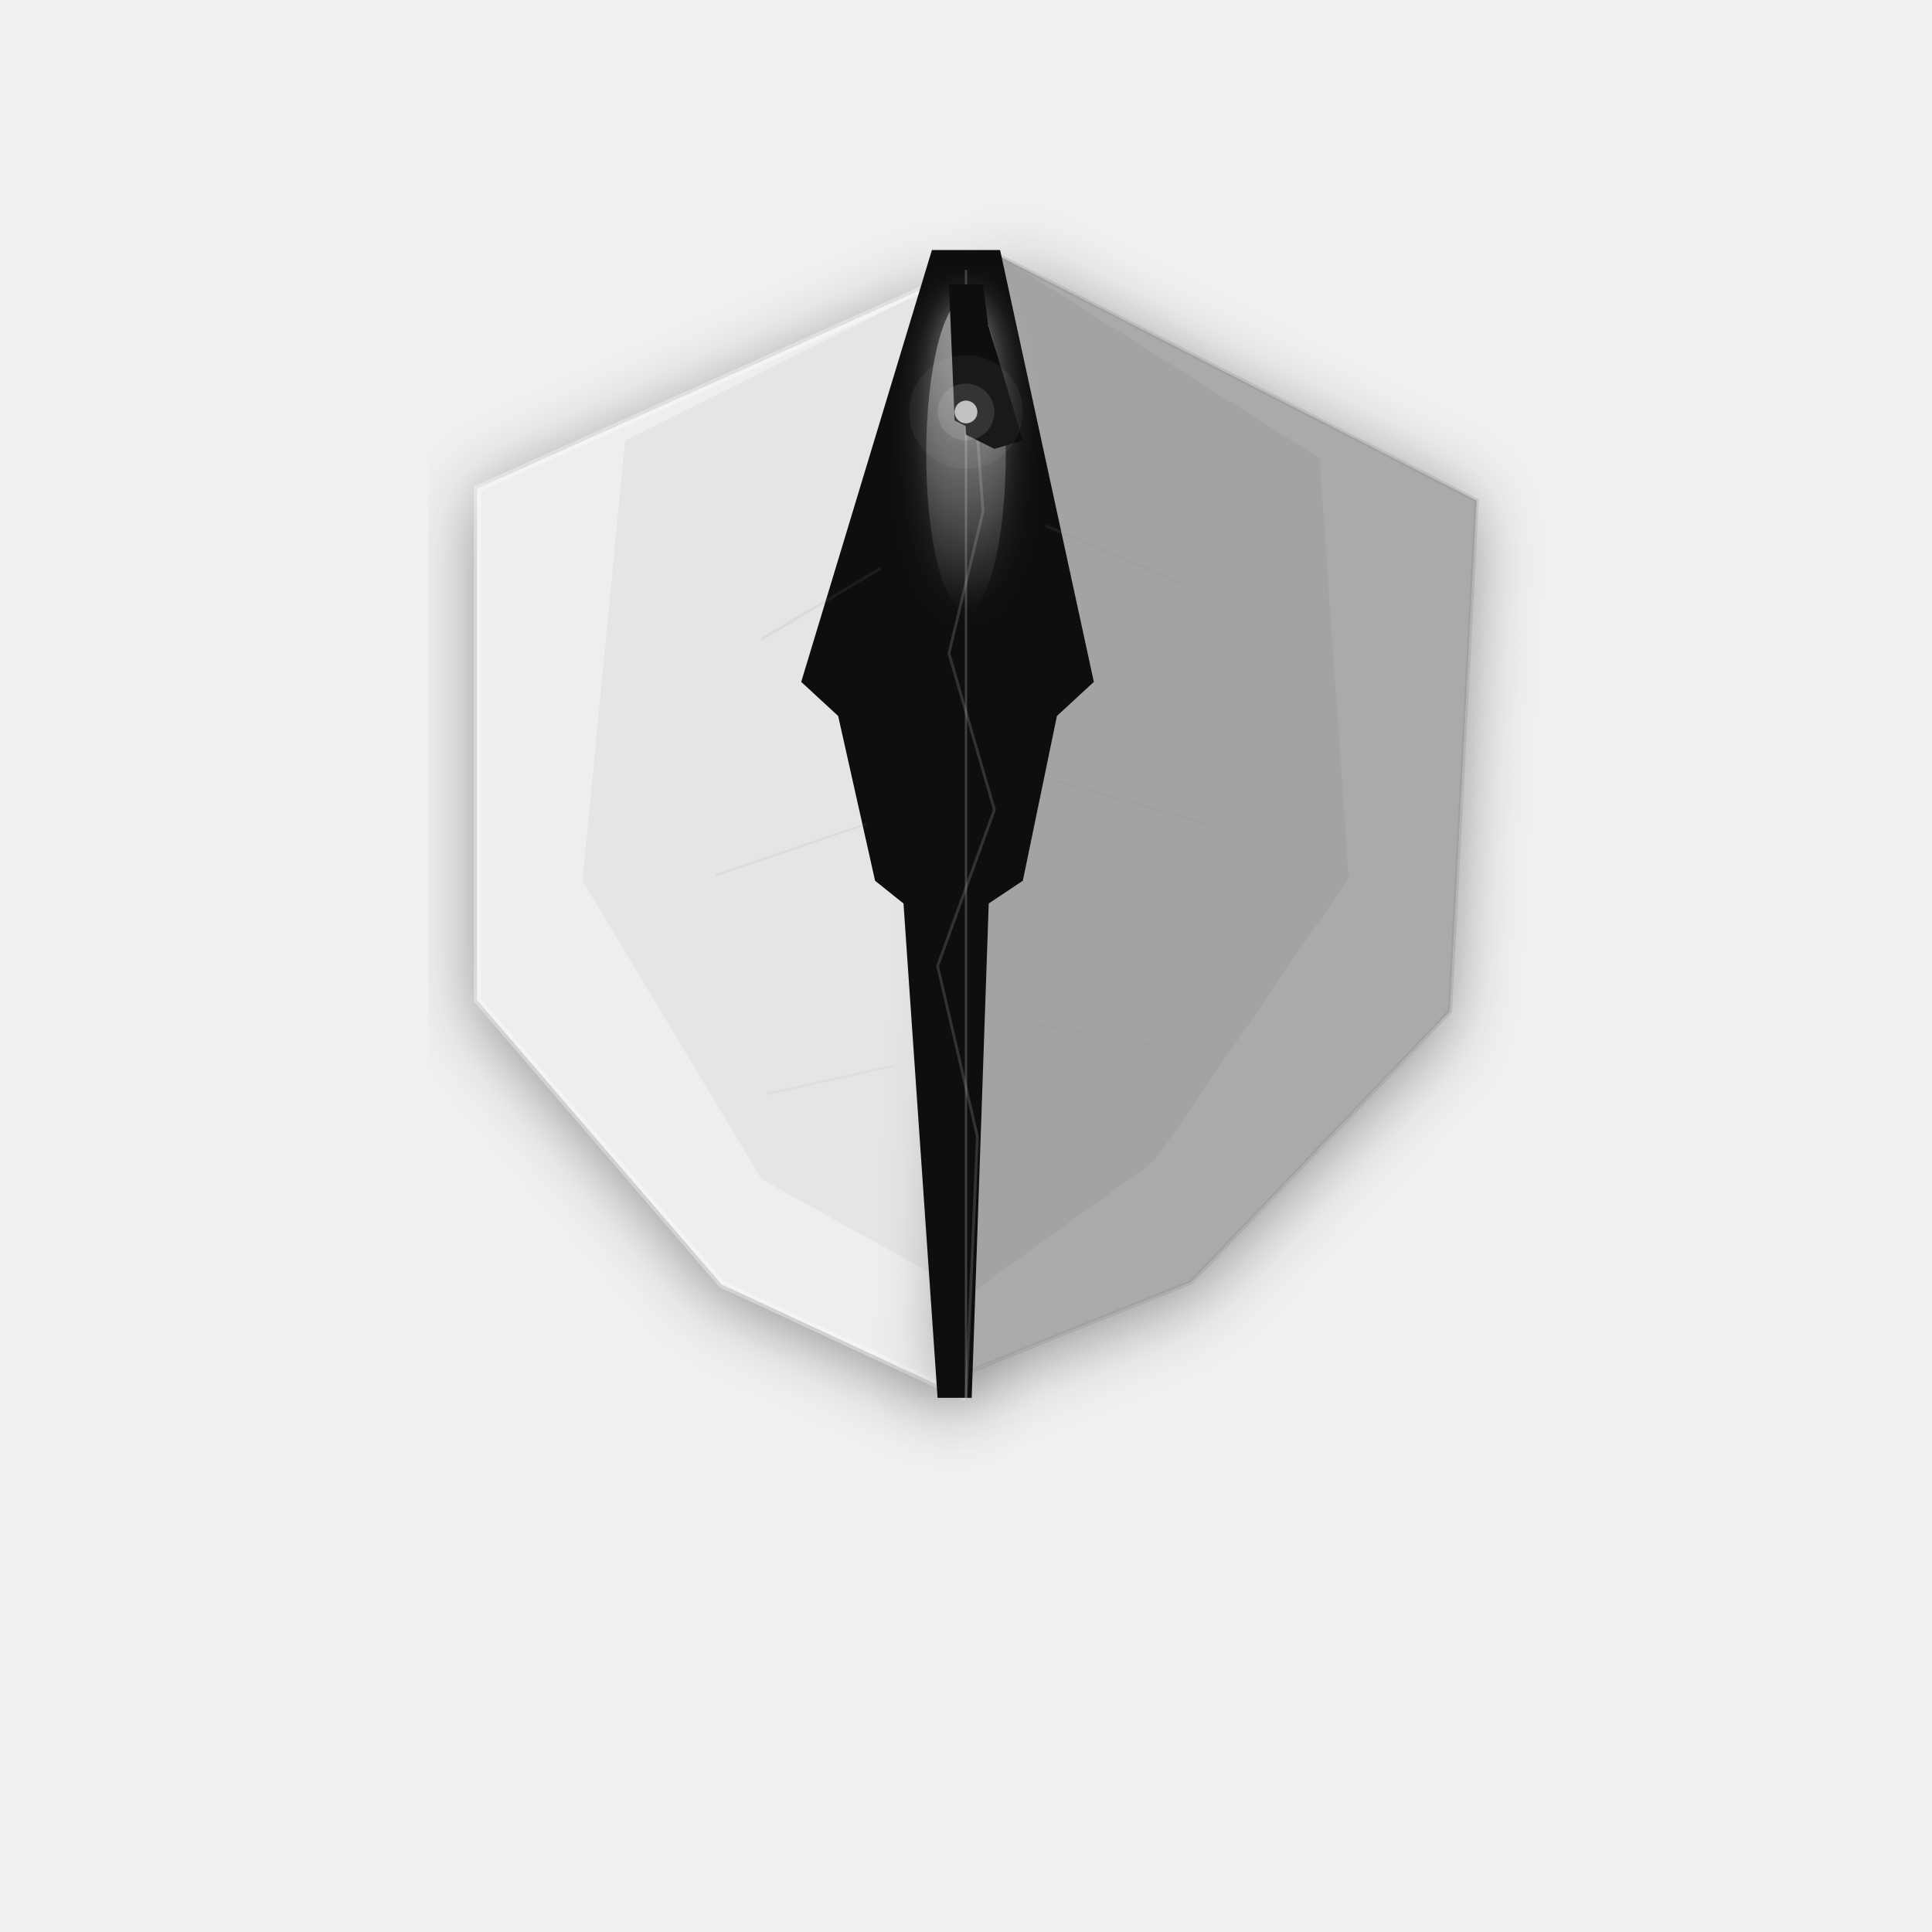
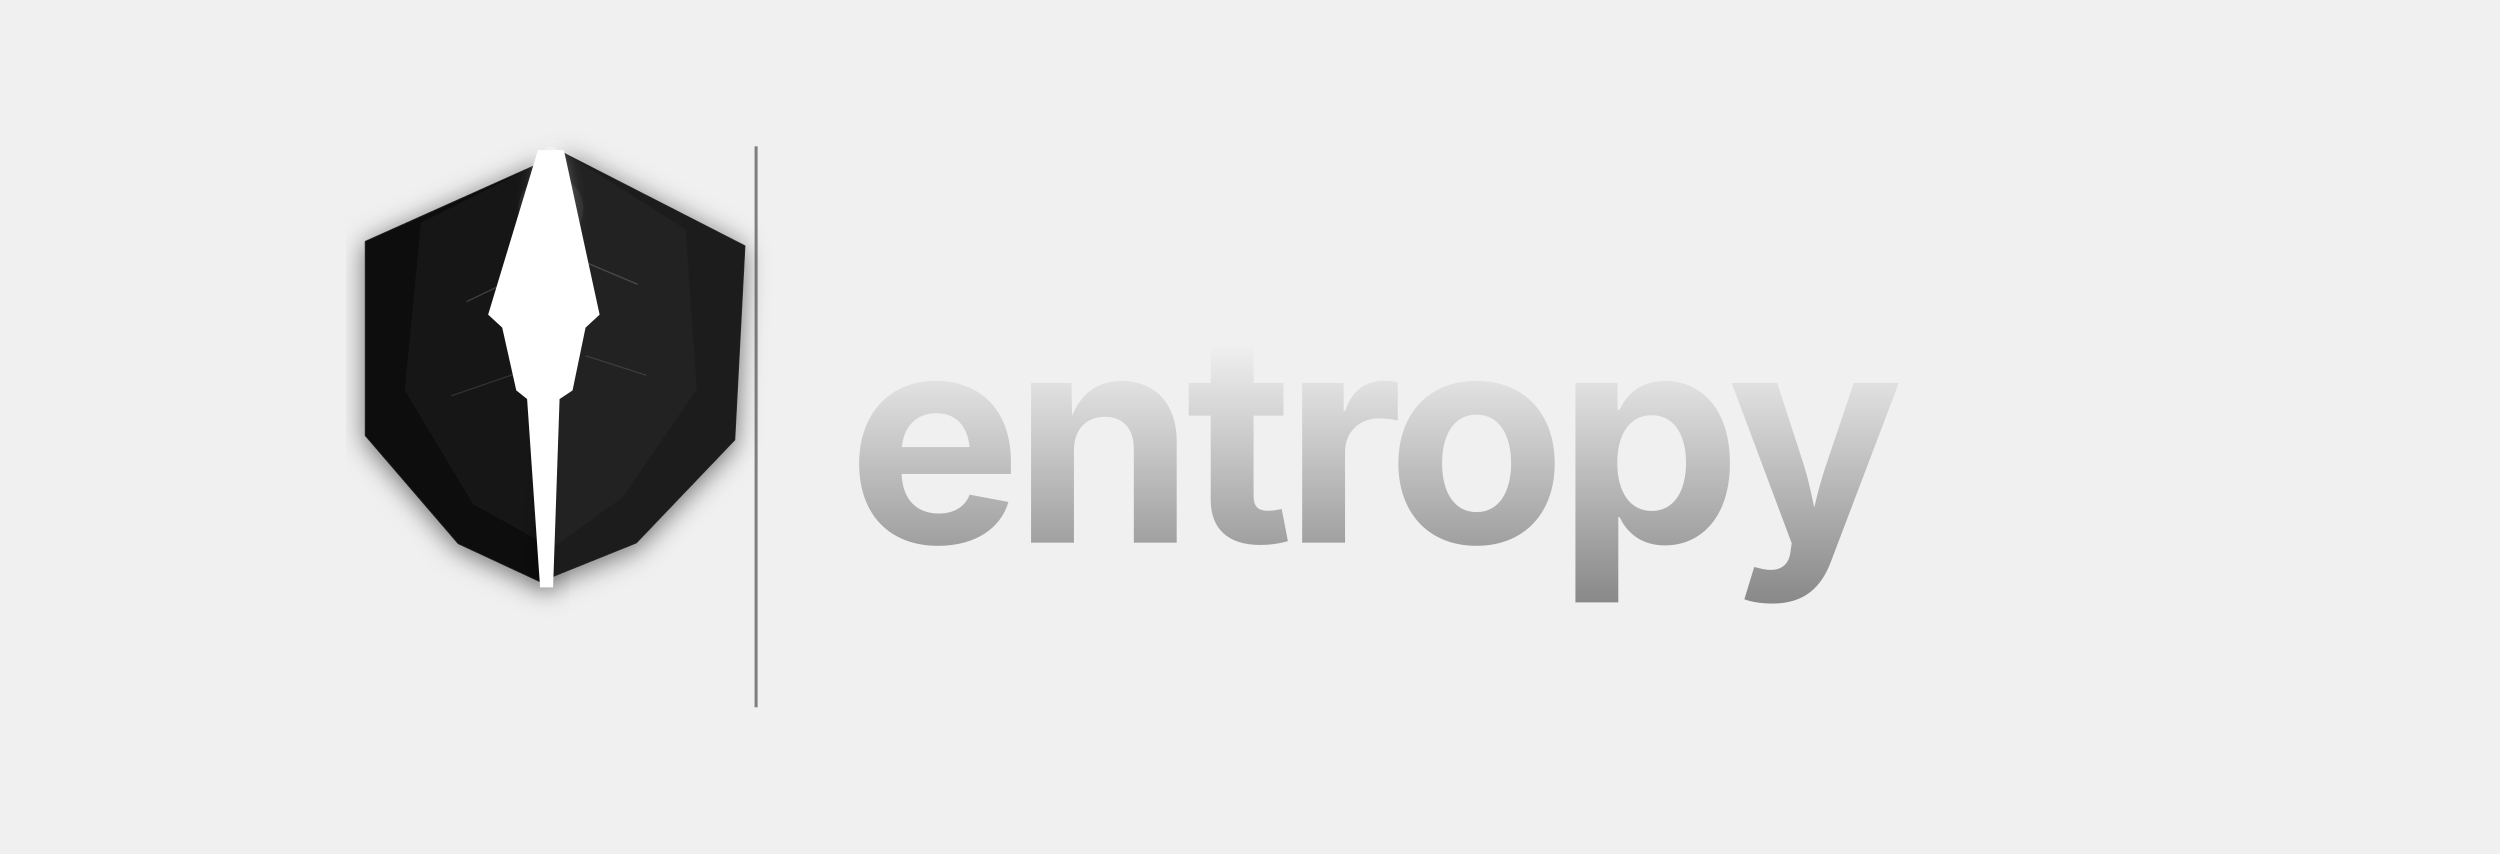
- <svg xmlns="http://www.w3.org/2000/svg" width="100%" viewBox="0 0 680 680" role="img" style="">
+ <svg xmlns="http://www.w3.org/2000/svg" width="100%" viewBox="0 0 820 280" role="img" style="">
  <defs>
-     <linearGradient id="leftShield" x1="0%" y1="0%" x2="100%" y2="100%">
-       <stop offset="0%" stop-color="#ffffff" stop-opacity="0.95" />
-       <stop offset="60%" stop-color="#cccccc" stop-opacity="0.85" />
-       <stop offset="100%" stop-color="#888888" stop-opacity="0.75" />
-     </linearGradient>
-     <linearGradient id="rightShield" x1="100%" y1="0%" x2="0%" y2="100%">
-       <stop offset="0%" stop-color="#aaaaaa" stop-opacity="0.80" />
-       <stop offset="50%" stop-color="#888888" stop-opacity="0.70" />
-       <stop offset="100%" stop-color="#555555" stop-opacity="0.65" />
-     </linearGradient>
    <linearGradient id="crackGlow" x1="0%" y1="0%" x2="0%" y2="100%">
-       <stop offset="0%" stop-color="#ffffff" stop-opacity="0.9" />
-       <stop offset="40%" stop-color="#ffffff" stop-opacity="0.5" />
+       <stop offset="0%" stop-color="#ffffff" stop-opacity="1.0" />
+       <stop offset="55%" stop-color="#ffffff" stop-opacity="0.6" />
      <stop offset="100%" stop-color="#ffffff" stop-opacity="0.0" />
    </linearGradient>
-     <filter id="crackBloom" x="-40%" y="-10%" width="180%" height="120%">
-       <feGaussianBlur stdDeviation="6" result="blur" />
+     <filter id="bloom" x="-100%" y="-30%" width="300%" height="160%">
+       <feGaussianBlur stdDeviation="7" result="blur" />
      <feComposite in="SourceGraphic" in2="blur" operator="over" />
    </filter>
-     <filter id="shieldShadow" x="-10%" y="-10%" width="130%" height="130%">
-       <feDropShadow dx="0" dy="4" stdDeviation="12" flood-color="#000000" flood-opacity="0.4" />
+     <filter id="shieldShadow">
+       <feDropShadow dx="0" dy="4" stdDeviation="12" flood-color="#000000" flood-opacity="0.55" />
    </filter>
-     <clipPath id="leftClip">
-       <polygon points="340,95 168,172 168,352 254,452 340,492" />
-     </clipPath>
-     <clipPath id="rightClip">
-       <polygon points="340,95 512,172 512,352 426,452 340,492" />
-     </clipPath>
+     <linearGradient id="textGrad" x1="0%" y1="0%" x2="0%" y2="100%">
+       <stop offset="0%" stop-color="#f0f0f0" />
+       <stop offset="100%" stop-color="#888888" />
+     </linearGradient>
  </defs>
-   <g filter="url(#shieldShadow)" style="fill:rgb(0, 0, 0);stroke:none;color:rgb(255, 255, 255);stroke-width:1px;stroke-linecap:butt;stroke-linejoin:miter;opacity:1;font-family:&quot;Anthropic Sans&quot;, -apple-system, BlinkMacSystemFont, &quot;Segoe UI&quot;, sans-serif;font-size:16px;font-weight:400;text-anchor:start;dominant-baseline:auto">
-     <path d="M340,95        L168,172        L168,352        L254,452        L340,492        L340,95Z" style="fill:rgb(238, 238, 238);stroke:none;color:rgb(255, 255, 255);stroke-width:1px;stroke-linecap:butt;stroke-linejoin:miter;opacity:1;font-family:&quot;Anthropic Sans&quot;, -apple-system, BlinkMacSystemFont, &quot;Segoe UI&quot;, sans-serif;font-size:16px;font-weight:400;text-anchor:start;dominant-baseline:auto" />
+   <g transform="translate(60, 18) scale(0.355)" style="fill:rgb(0, 0, 0);stroke:none;color:rgb(255, 255, 255);stroke-width:1px;stroke-linecap:butt;stroke-linejoin:miter;opacity:1;font-family:&quot;Anthropic Sans&quot;, -apple-system, BlinkMacSystemFont, &quot;Segoe UI&quot;, sans-serif;font-size:16px;font-weight:400;text-anchor:start;dominant-baseline:auto">
+     <g filter="url(#shieldShadow)" style="fill:rgb(0, 0, 0);stroke:none;color:rgb(255, 255, 255);stroke-width:1px;stroke-linecap:butt;stroke-linejoin:miter;opacity:1;font-family:&quot;Anthropic Sans&quot;, -apple-system, BlinkMacSystemFont, &quot;Segoe UI&quot;, sans-serif;font-size:16px;font-weight:400;text-anchor:start;dominant-baseline:auto">
+       <path fill="#111111" d="M340,95 L168,172 L168,352 L254,452 L340,492 L340,95Z" style="fill:rgb(17, 17, 17);stroke:none;color:rgb(255, 255, 255);stroke-width:1px;stroke-linecap:butt;stroke-linejoin:miter;opacity:1;font-family:&quot;Anthropic Sans&quot;, -apple-system, BlinkMacSystemFont, &quot;Segoe UI&quot;, sans-serif;font-size:16px;font-weight:400;text-anchor:start;dominant-baseline:auto" />
+     </g>
+     <path fill="#ffffff" opacity="0.04" d="M340,95 L220,155 L205,310 L268,415 L340,455 L340,95Z" style="fill:rgb(255, 255, 255);stroke:none;color:rgb(255, 255, 255);stroke-width:1px;stroke-linecap:butt;stroke-linejoin:miter;opacity:0.04;font-family:&quot;Anthropic Sans&quot;, -apple-system, BlinkMacSystemFont, &quot;Segoe UI&quot;, sans-serif;font-size:16px;font-weight:400;text-anchor:start;dominant-baseline:auto" />
+     <path fill="none" stroke="#ffffff" stroke-width="1.5" opacity="0.12" d="M340,95 L168,172 L168,352 L254,452 L340,492" style="fill:none;stroke:rgb(255, 255, 255);color:rgb(255, 255, 255);stroke-width:1.5px;stroke-linecap:butt;stroke-linejoin:miter;opacity:0.12;font-family:&quot;Anthropic Sans&quot;, -apple-system, BlinkMacSystemFont, &quot;Segoe UI&quot;, sans-serif;font-size:16px;font-weight:400;text-anchor:start;dominant-baseline:auto" />
+     <g filter="url(#shieldShadow)" transform="translate(16,22) rotate(3,420,300)" style="fill:rgb(0, 0, 0);stroke:none;color:rgb(255, 255, 255);stroke-width:1px;stroke-linecap:butt;stroke-linejoin:miter;opacity:1;font-family:&quot;Anthropic Sans&quot;, -apple-system, BlinkMacSystemFont, &quot;Segoe UI&quot;, sans-serif;font-size:16px;font-weight:400;text-anchor:start;dominant-baseline:auto">
+       <path fill="#1e1e1e" d="M324,73 L496,150 L496,330 L410,430 L324,470 L324,73Z" style="fill:rgb(30, 30, 30);stroke:none;color:rgb(255, 255, 255);stroke-width:1px;stroke-linecap:butt;stroke-linejoin:miter;opacity:1;font-family:&quot;Anthropic Sans&quot;, -apple-system, BlinkMacSystemFont, &quot;Segoe UI&quot;, sans-serif;font-size:16px;font-weight:400;text-anchor:start;dominant-baseline:auto" />
+     </g>
+     <path fill="#ffffff" opacity="0.03" transform="translate(16,22) rotate(3,420,300)" d="M324,73 L440,138 L458,285 L395,388 L324,445 L324,73Z" style="fill:rgb(255, 255, 255);stroke:none;color:rgb(255, 255, 255);stroke-width:1px;stroke-linecap:butt;stroke-linejoin:miter;opacity:0.03;font-family:&quot;Anthropic Sans&quot;, -apple-system, BlinkMacSystemFont, &quot;Segoe UI&quot;, sans-serif;font-size:16px;font-weight:400;text-anchor:start;dominant-baseline:auto" />
+     <path fill="none" stroke="#ffffff" stroke-width="1.0" opacity="0.08" transform="translate(16,22) rotate(3,420,300)" d="M324,73 L496,150 L496,330 L410,430 L324,470" style="fill:none;stroke:rgb(255, 255, 255);color:rgb(255, 255, 255);stroke-width:1px;stroke-linecap:butt;stroke-linejoin:miter;opacity:0.08;font-family:&quot;Anthropic Sans&quot;, -apple-system, BlinkMacSystemFont, &quot;Segoe UI&quot;, sans-serif;font-size:16px;font-weight:400;text-anchor:start;dominant-baseline:auto" />
+     <polygon fill="#ffffff" points="328,88 352,88 385,240 372,252 360,310 348,318 342,492 330,492 318,318 308,310 295,252 282,240" style="fill:rgb(255, 255, 255);stroke:none;color:rgb(255, 255, 255);stroke-width:1px;stroke-linecap:butt;stroke-linejoin:miter;opacity:1;font-family:&quot;Anthropic Sans&quot;, -apple-system, BlinkMacSystemFont, &quot;Segoe UI&quot;, sans-serif;font-size:16px;font-weight:400;text-anchor:start;dominant-baseline:auto" />
+     <polygon fill="#ffffff" points="334,100 346,100 354,150 344,154 336,150" style="fill:rgb(255, 255, 255);stroke:none;color:rgb(255, 255, 255);stroke-width:1px;stroke-linecap:butt;stroke-linejoin:miter;opacity:1;font-family:&quot;Anthropic Sans&quot;, -apple-system, BlinkMacSystemFont, &quot;Segoe UI&quot;, sans-serif;font-size:16px;font-weight:400;text-anchor:start;dominant-baseline:auto" />
+     <polygon fill="#ffffff" points="337,118 349,113 362,158 351,162 339,156" style="fill:rgb(255, 255, 255);stroke:none;color:rgb(255, 255, 255);stroke-width:1px;stroke-linecap:butt;stroke-linejoin:miter;opacity:1;font-family:&quot;Anthropic Sans&quot;, -apple-system, BlinkMacSystemFont, &quot;Segoe UI&quot;, sans-serif;font-size:16px;font-weight:400;text-anchor:start;dominant-baseline:auto" />
+     <ellipse cx="340" cy="155" rx="18" ry="70" fill="url(#crackGlow)" opacity="0.45" filter="url(#bloom)" style="stroke:none;color:rgb(255, 255, 255);stroke-width:1px;stroke-linecap:butt;stroke-linejoin:miter;opacity:0.45;font-family:&quot;Anthropic Sans&quot;, -apple-system, BlinkMacSystemFont, &quot;Segoe UI&quot;, sans-serif;font-size:16px;font-weight:400;text-anchor:start;dominant-baseline:auto" />
+     <line x1="310" y1="205" x2="262" y2="228" stroke="#ffffff" stroke-width="1.2" opacity="0.18" style="fill:rgb(0, 0, 0);stroke:rgb(255, 255, 255);color:rgb(255, 255, 255);stroke-width:1.2px;stroke-linecap:butt;stroke-linejoin:miter;opacity:0.18;font-family:&quot;Anthropic Sans&quot;, -apple-system, BlinkMacSystemFont, &quot;Segoe UI&quot;, sans-serif;font-size:16px;font-weight:400;text-anchor:start;dominant-baseline:auto" />
+     <line x1="306" y1="295" x2="248" y2="315" stroke="#ffffff" stroke-width="1.0" opacity="0.14" style="fill:rgb(0, 0, 0);stroke:rgb(255, 255, 255);color:rgb(255, 255, 255);stroke-width:1px;stroke-linecap:butt;stroke-linejoin:miter;opacity:0.14;font-family:&quot;Anthropic Sans&quot;, -apple-system, BlinkMacSystemFont, &quot;Segoe UI&quot;, sans-serif;font-size:16px;font-weight:400;text-anchor:start;dominant-baseline:auto" />
+     <line x1="368" y1="190" x2="420" y2="212" stroke="#ffffff" stroke-width="1.2" opacity="0.18" style="fill:rgb(0, 0, 0);stroke:rgb(255, 255, 255);color:rgb(255, 255, 255);stroke-width:1.2px;stroke-linecap:butt;stroke-linejoin:miter;opacity:0.18;font-family:&quot;Anthropic Sans&quot;, -apple-system, BlinkMacSystemFont, &quot;Segoe UI&quot;, sans-serif;font-size:16px;font-weight:400;text-anchor:start;dominant-baseline:auto" />
+     <line x1="372" y1="278" x2="428" y2="296" stroke="#ffffff" stroke-width="1.0" opacity="0.14" style="fill:rgb(0, 0, 0);stroke:rgb(255, 255, 255);color:rgb(255, 255, 255);stroke-width:1px;stroke-linecap:butt;stroke-linejoin:miter;opacity:0.14;font-family:&quot;Anthropic Sans&quot;, -apple-system, BlinkMacSystemFont, &quot;Segoe UI&quot;, sans-serif;font-size:16px;font-weight:400;text-anchor:start;dominant-baseline:auto" />
+     <circle cx="340" cy="142" r="5" fill="#ffffff" opacity="1.0" style="fill:rgb(255, 255, 255);stroke:none;color:rgb(255, 255, 255);stroke-width:1px;stroke-linecap:butt;stroke-linejoin:miter;opacity:1;font-family:&quot;Anthropic Sans&quot;, -apple-system, BlinkMacSystemFont, &quot;Segoe UI&quot;, sans-serif;font-size:16px;font-weight:400;text-anchor:start;dominant-baseline:auto" />
+     <circle cx="340" cy="142" r="14" fill="#ffffff" opacity="0.20" style="fill:rgb(255, 255, 255);stroke:none;color:rgb(255, 255, 255);stroke-width:1px;stroke-linecap:butt;stroke-linejoin:miter;opacity:0.2;font-family:&quot;Anthropic Sans&quot;, -apple-system, BlinkMacSystemFont, &quot;Segoe UI&quot;, sans-serif;font-size:16px;font-weight:400;text-anchor:start;dominant-baseline:auto" />
+     <circle cx="340" cy="142" r="30" fill="#ffffff" opacity="0.07" style="fill:rgb(255, 255, 255);stroke:none;color:rgb(255, 255, 255);stroke-width:1px;stroke-linecap:butt;stroke-linejoin:miter;opacity:0.07;font-family:&quot;Anthropic Sans&quot;, -apple-system, BlinkMacSystemFont, &quot;Segoe UI&quot;, sans-serif;font-size:16px;font-weight:400;text-anchor:start;dominant-baseline:auto" />
  </g>
-   <path opacity="0.25" d="M340,95 L220,155 L205,310 L268,415 L340,455 L340,95Z" style="fill:rgb(204, 204, 204);stroke:none;color:rgb(255, 255, 255);stroke-width:1px;stroke-linecap:butt;stroke-linejoin:miter;opacity:0.25;font-family:&quot;Anthropic Sans&quot;, -apple-system, BlinkMacSystemFont, &quot;Segoe UI&quot;, sans-serif;font-size:16px;font-weight:400;text-anchor:start;dominant-baseline:auto" />
-   <path fill="none" stroke-width="2.5" opacity="0.35" d="M340,95 L168,172 L168,352 L254,452 L340,492" style="fill:none;stroke:rgb(255, 255, 255);color:rgb(255, 255, 255);stroke-width:2.5px;stroke-linecap:butt;stroke-linejoin:miter;opacity:0.35;font-family:&quot;Anthropic Sans&quot;, -apple-system, BlinkMacSystemFont, &quot;Segoe UI&quot;, sans-serif;font-size:16px;font-weight:400;text-anchor:start;dominant-baseline:auto" />
-   <g filter="url(#shieldShadow)" transform="translate(16, 22) rotate(3, 420, 300)" style="fill:rgb(0, 0, 0);stroke:none;color:rgb(255, 255, 255);stroke-width:1px;stroke-linecap:butt;stroke-linejoin:miter;opacity:1;font-family:&quot;Anthropic Sans&quot;, -apple-system, BlinkMacSystemFont, &quot;Segoe UI&quot;, sans-serif;font-size:16px;font-weight:400;text-anchor:start;dominant-baseline:auto">
-     <path d="M324,73        L496,150        L496,330        L410,430        L324,470        L324,73Z" style="fill:rgb(170, 170, 170);stroke:none;color:rgb(255, 255, 255);stroke-width:1px;stroke-linecap:butt;stroke-linejoin:miter;opacity:1;font-family:&quot;Anthropic Sans&quot;, -apple-system, BlinkMacSystemFont, &quot;Segoe UI&quot;, sans-serif;font-size:16px;font-weight:400;text-anchor:start;dominant-baseline:auto" />
-   </g>
-   <path opacity="0.20" transform="translate(16,22) rotate(3,420,300)" d="M324,73 L440,138 L458,285 L395,388 L324,445 L324,73Z" style="fill:rgb(136, 136, 136);stroke:none;color:rgb(255, 255, 255);stroke-width:1px;stroke-linecap:butt;stroke-linejoin:miter;opacity:0.2;font-family:&quot;Anthropic Sans&quot;, -apple-system, BlinkMacSystemFont, &quot;Segoe UI&quot;, sans-serif;font-size:16px;font-weight:400;text-anchor:start;dominant-baseline:auto" />
-   <path fill="none" stroke-width="1.5" opacity="0.25" transform="translate(16,22) rotate(3,420,300)" d="M324,73 L496,150 L496,330 L410,430 L324,470" style="fill:none;stroke:rgb(136, 136, 136);color:rgb(255, 255, 255);stroke-width:1.5px;stroke-linecap:butt;stroke-linejoin:miter;opacity:0.25;font-family:&quot;Anthropic Sans&quot;, -apple-system, BlinkMacSystemFont, &quot;Segoe UI&quot;, sans-serif;font-size:16px;font-weight:400;text-anchor:start;dominant-baseline:auto" />
-   <polygon points="328,88 352,88&#10;          385,240 372,252&#10;          360,310 348,318&#10;          342,492 330,492&#10;          318,318 308,310&#10;          295,252 282,240" style="fill:rgb(14, 14, 14);stroke:none;color:rgb(255, 255, 255);stroke-width:1px;stroke-linecap:butt;stroke-linejoin:miter;opacity:1;font-family:&quot;Anthropic Sans&quot;, -apple-system, BlinkMacSystemFont, &quot;Segoe UI&quot;, sans-serif;font-size:16px;font-weight:400;text-anchor:start;dominant-baseline:auto" />
-   <polyline fill="none" stroke-width="1.0" opacity="0.15" points="340,100 346,180 334,230 350,285 330,340 344,400 340,492" style="fill:none;stroke:rgb(255, 255, 255);color:rgb(255, 255, 255);stroke-width:1px;stroke-linecap:butt;stroke-linejoin:miter;opacity:0.15;font-family:&quot;Anthropic Sans&quot;, -apple-system, BlinkMacSystemFont, &quot;Segoe UI&quot;, sans-serif;font-size:16px;font-weight:400;text-anchor:start;dominant-baseline:auto" />
-   <ellipse cx="340" cy="160" rx="14" ry="55" fill="url(#crackGlow)" opacity="0.6" filter="url(#crackBloom)" style="stroke:none;color:rgb(255, 255, 255);stroke-width:1px;stroke-linecap:butt;stroke-linejoin:miter;opacity:0.6;font-family:&quot;Anthropic Sans&quot;, -apple-system, BlinkMacSystemFont, &quot;Segoe UI&quot;, sans-serif;font-size:16px;font-weight:400;text-anchor:start;dominant-baseline:auto" />
-   <line x1="340" y1="95" x2="340" y2="492" stroke-width="0.8" opacity="0.20" style="stroke:#ffffff;fill:rgb(0, 0, 0);stroke:rgb(255, 255, 255);color:rgb(255, 255, 255);stroke-width:0.8px;stroke-linecap:butt;stroke-linejoin:miter;opacity:0.2;font-family:&quot;Anthropic Sans&quot;, -apple-system, BlinkMacSystemFont, &quot;Segoe UI&quot;, sans-serif;font-size:16px;font-weight:400;text-anchor:start;dominant-baseline:auto" />
-   <line x1="310" y1="200" x2="268" y2="225" stroke-width="1.0" opacity="0.12" style="stroke:#888;fill:rgb(0, 0, 0);stroke:rgb(136, 136, 136);color:rgb(255, 255, 255);stroke-width:1px;stroke-linecap:butt;stroke-linejoin:miter;opacity:0.12;font-family:&quot;Anthropic Sans&quot;, -apple-system, BlinkMacSystemFont, &quot;Segoe UI&quot;, sans-serif;font-size:16px;font-weight:400;text-anchor:start;dominant-baseline:auto" />
-   <line x1="305" y1="290" x2="252" y2="308" stroke-width="0.8" opacity="0.10" style="stroke:#888;fill:rgb(0, 0, 0);stroke:rgb(136, 136, 136);color:rgb(255, 255, 255);stroke-width:0.8px;stroke-linecap:butt;stroke-linejoin:miter;opacity:0.1;font-family:&quot;Anthropic Sans&quot;, -apple-system, BlinkMacSystemFont, &quot;Segoe UI&quot;, sans-serif;font-size:16px;font-weight:400;text-anchor:start;dominant-baseline:auto" />
-   <line x1="315" y1="375" x2="270" y2="385" stroke-width="0.8" opacity="0.08" style="stroke:#888;fill:rgb(0, 0, 0);stroke:rgb(136, 136, 136);color:rgb(255, 255, 255);stroke-width:0.8px;stroke-linecap:butt;stroke-linejoin:miter;opacity:0.08;font-family:&quot;Anthropic Sans&quot;, -apple-system, BlinkMacSystemFont, &quot;Segoe UI&quot;, sans-serif;font-size:16px;font-weight:400;text-anchor:start;dominant-baseline:auto" />
-   <line x1="368" y1="185" x2="415" y2="205" stroke-width="1.0" opacity="0.12" style="stroke:#888;fill:rgb(0, 0, 0);stroke:rgb(136, 136, 136);color:rgb(255, 255, 255);stroke-width:1px;stroke-linecap:butt;stroke-linejoin:miter;opacity:0.12;font-family:&quot;Anthropic Sans&quot;, -apple-system, BlinkMacSystemFont, &quot;Segoe UI&quot;, sans-serif;font-size:16px;font-weight:400;text-anchor:start;dominant-baseline:auto" />
-   <line x1="372" y1="275" x2="425" y2="290" stroke-width="0.8" opacity="0.10" style="stroke:#888;fill:rgb(0, 0, 0);stroke:rgb(136, 136, 136);color:rgb(255, 255, 255);stroke-width:0.8px;stroke-linecap:butt;stroke-linejoin:miter;opacity:0.1;font-family:&quot;Anthropic Sans&quot;, -apple-system, BlinkMacSystemFont, &quot;Segoe UI&quot;, sans-serif;font-size:16px;font-weight:400;text-anchor:start;dominant-baseline:auto" />
-   <line x1="362" y1="360" x2="408" y2="368" stroke-width="0.8" opacity="0.08" style="stroke:#888;fill:rgb(0, 0, 0);stroke:rgb(136, 136, 136);color:rgb(255, 255, 255);stroke-width:0.8px;stroke-linecap:butt;stroke-linejoin:miter;opacity:0.08;font-family:&quot;Anthropic Sans&quot;, -apple-system, BlinkMacSystemFont, &quot;Segoe UI&quot;, sans-serif;font-size:16px;font-weight:400;text-anchor:start;dominant-baseline:auto" />
-   <polygon points="334,100 346,100 352,148 344,152 336,148" style="fill:rgb(14, 14, 14);stroke:none;color:rgb(255, 255, 255);stroke-width:1px;stroke-linecap:butt;stroke-linejoin:miter;opacity:1;font-family:&quot;Anthropic Sans&quot;, -apple-system, BlinkMacSystemFont, &quot;Segoe UI&quot;, sans-serif;font-size:16px;font-weight:400;text-anchor:start;dominant-baseline:auto" />
-   <polygon points="338,120 348,115 360,155 350,158 340,153" style="fill:rgb(14, 14, 14);stroke:none;color:rgb(255, 255, 255);stroke-width:1px;stroke-linecap:butt;stroke-linejoin:miter;opacity:1;font-family:&quot;Anthropic Sans&quot;, -apple-system, BlinkMacSystemFont, &quot;Segoe UI&quot;, sans-serif;font-size:16px;font-weight:400;text-anchor:start;dominant-baseline:auto" />
-   <circle cx="340" cy="145" r="4" opacity="0.7" style="fill:rgb(255, 255, 255);stroke:none;color:rgb(255, 255, 255);stroke-width:1px;stroke-linecap:butt;stroke-linejoin:miter;opacity:0.7;font-family:&quot;Anthropic Sans&quot;, -apple-system, BlinkMacSystemFont, &quot;Segoe UI&quot;, sans-serif;font-size:16px;font-weight:400;text-anchor:start;dominant-baseline:auto" />
-   <circle cx="340" cy="145" r="10" opacity="0.12" style="fill:rgb(255, 255, 255);stroke:none;color:rgb(255, 255, 255);stroke-width:1px;stroke-linecap:butt;stroke-linejoin:miter;opacity:0.12;font-family:&quot;Anthropic Sans&quot;, -apple-system, BlinkMacSystemFont, &quot;Segoe UI&quot;, sans-serif;font-size:16px;font-weight:400;text-anchor:start;dominant-baseline:auto" />
-   <circle cx="340" cy="145" r="20" opacity="0.05" style="fill:rgb(255, 255, 255);stroke:none;color:rgb(255, 255, 255);stroke-width:1px;stroke-linecap:butt;stroke-linejoin:miter;opacity:0.05;font-family:&quot;Anthropic Sans&quot;, -apple-system, BlinkMacSystemFont, &quot;Segoe UI&quot;, sans-serif;font-size:16px;font-weight:400;text-anchor:start;dominant-baseline:auto" />
+   <line x1="248" y1="48" x2="248" y2="232" stroke="#333333" stroke-width="1" opacity="0.6" style="fill:rgb(0, 0, 0);stroke:rgb(51, 51, 51);color:rgb(255, 255, 255);stroke-width:1px;stroke-linecap:butt;stroke-linejoin:miter;opacity:0.6;font-family:&quot;Anthropic Sans&quot;, -apple-system, BlinkMacSystemFont, &quot;Segoe UI&quot;, sans-serif;font-size:16px;font-weight:400;text-anchor:start;dominant-baseline:auto" />
+   <text x="278" y="178" font-family="'SF Pro Display', 'Inter', 'Helvetica Neue', Arial, sans-serif" font-size="96" font-weight="700" letter-spacing="-3" fill="url(#textGrad)" style="stroke:none;color:rgb(255, 255, 255);stroke-width:1px;stroke-linecap:butt;stroke-linejoin:miter;opacity:1;font-family:&quot;SF Pro Display&quot;, Inter, &quot;Helvetica Neue&quot;, Arial, sans-serif;font-size:96px;font-weight:700;text-anchor:start;dominant-baseline:auto">entropy</text>
</svg>
